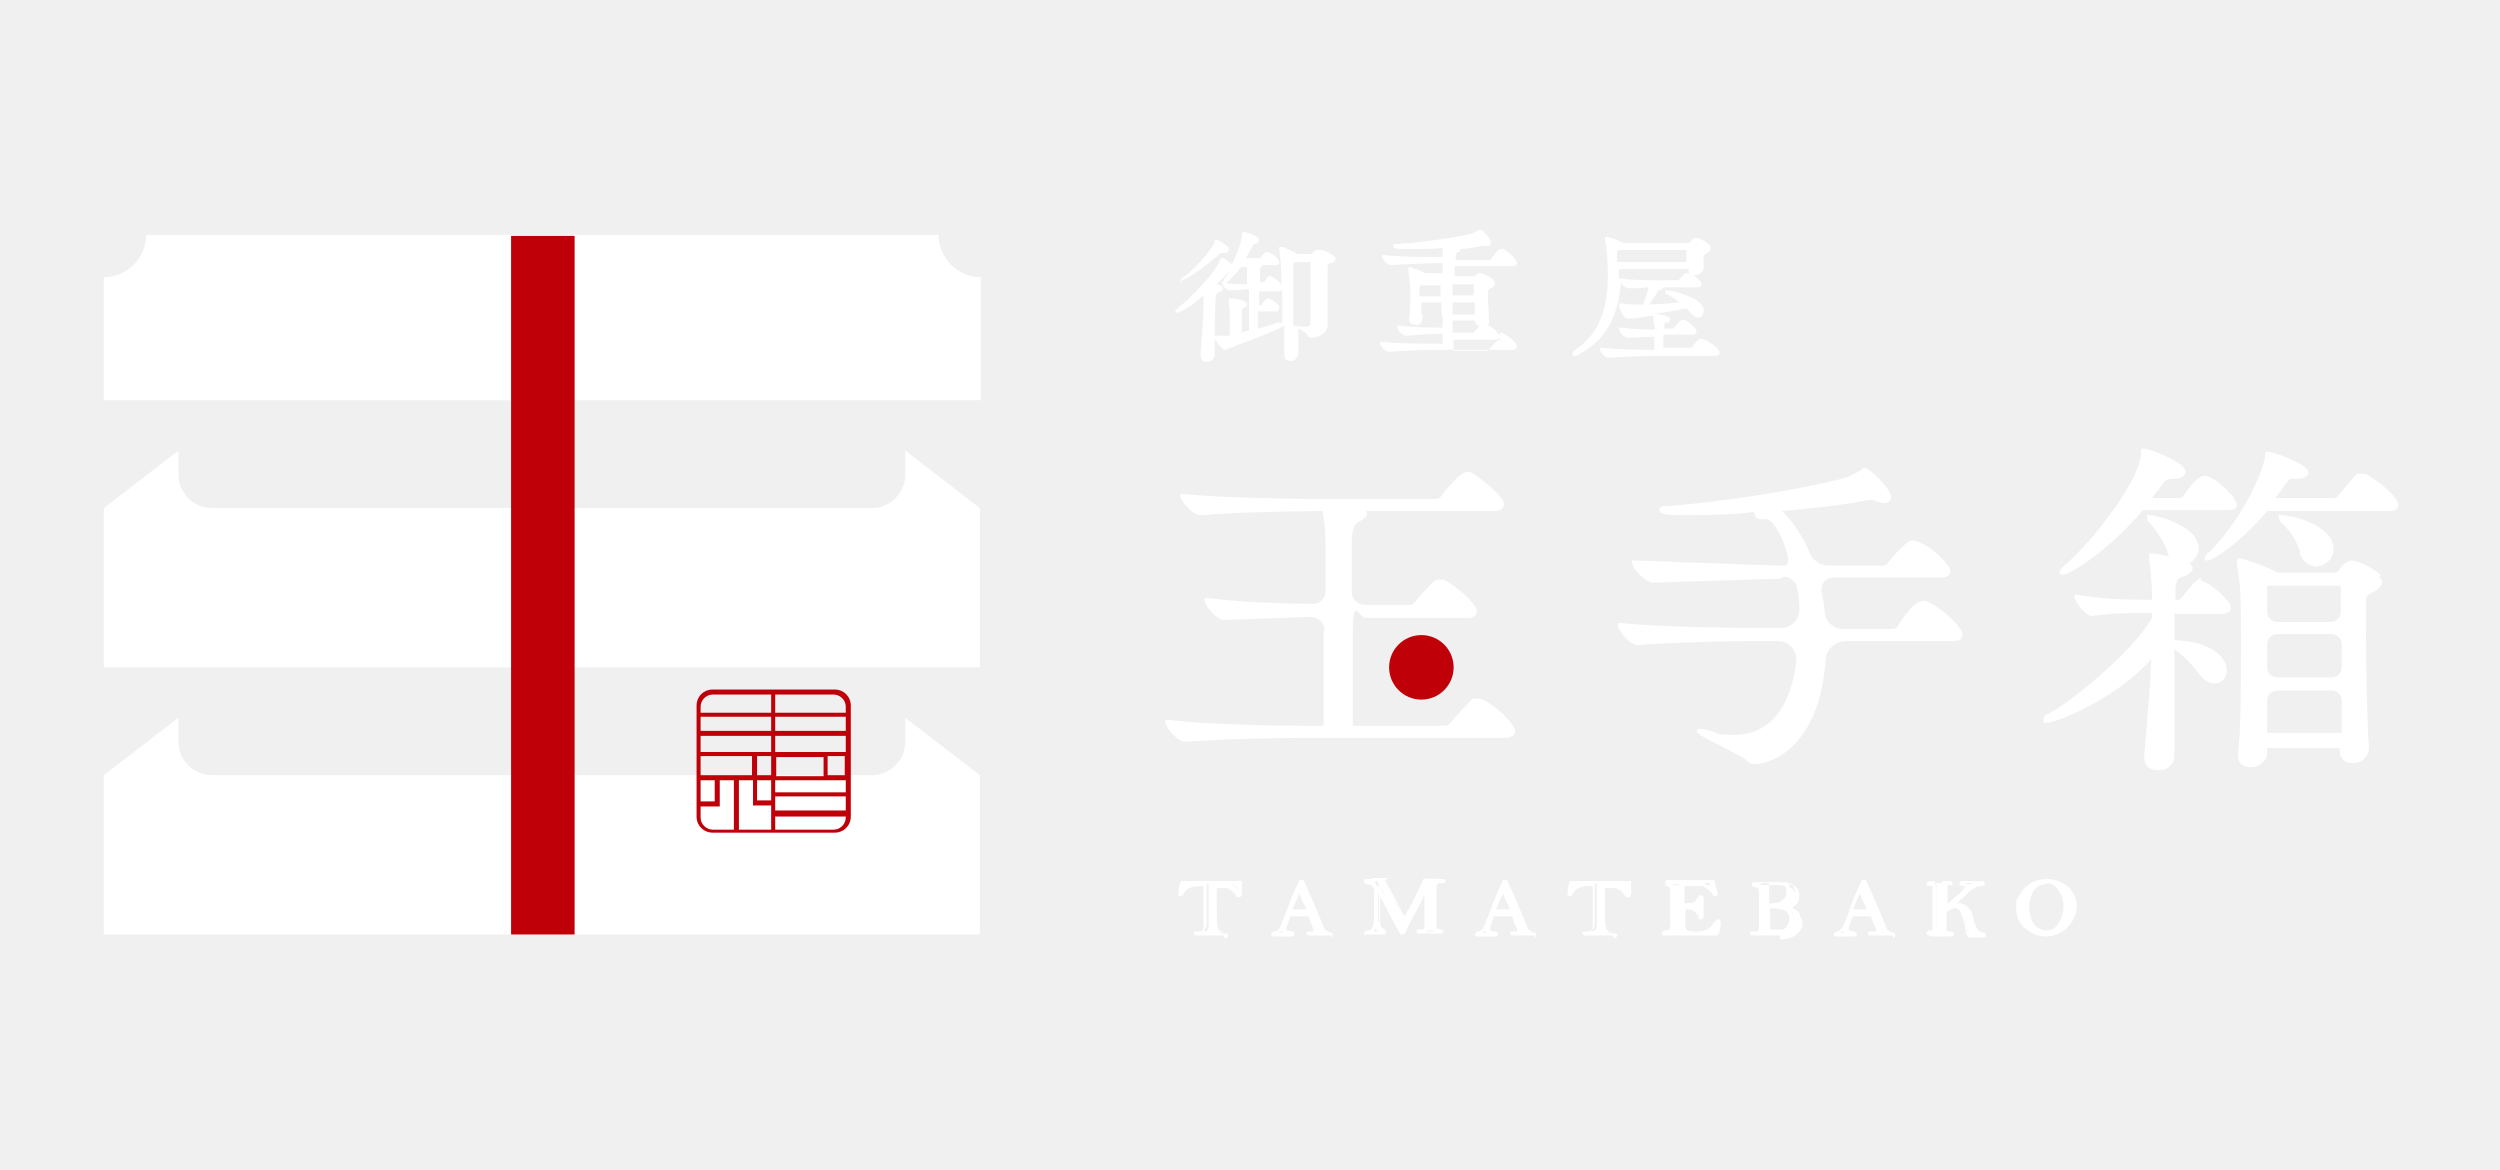
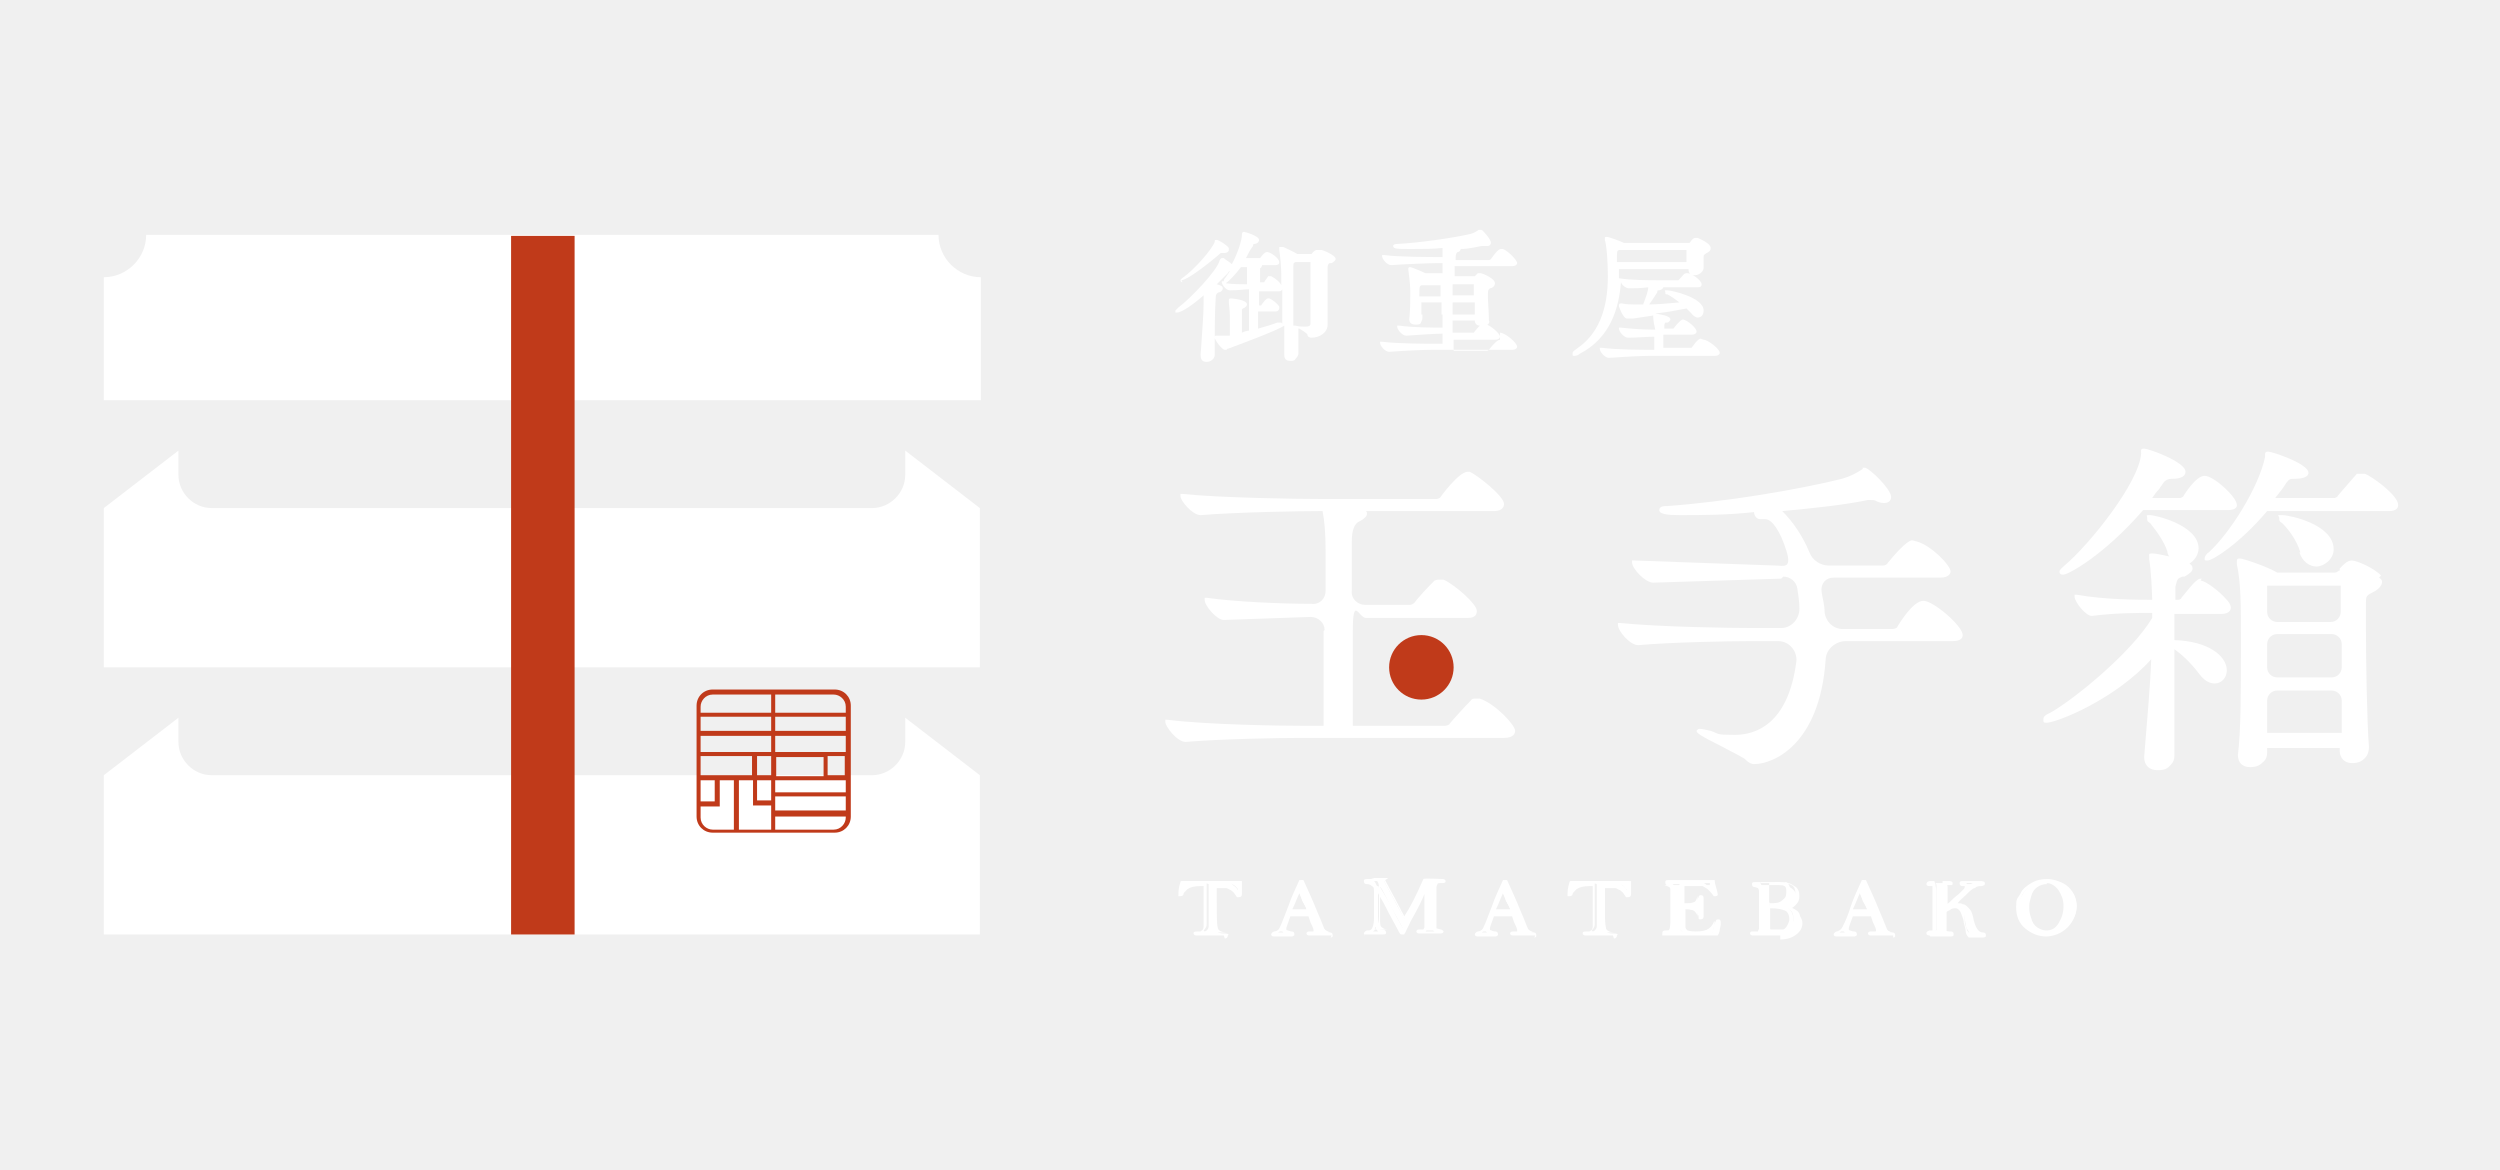
<svg xmlns="http://www.w3.org/2000/svg" version="1.1" viewBox="0 0 248 116">
  <defs>
    <style>
      .cls-1 {
-         fill: #bf0008;
+         fill: #C03A1A;
      }

      .cls-2 {
        fill: #fff;
      }
    </style>
  </defs>
  <g>
    <g id="_レイヤー_1" data-name="レイヤー_1">
      <g>
        <g>
          <path class="cls-2" d="M119.6,87.6c-.2,0-.4,0-.5,0-.6,0-1.1.1-1.4.4-.3.2-.4.5-.5.6,0,0,0,.1-.1.1s0,0,0,0c0-.3,0-.7.2-1.3.1,0,.2,0,.3,0,.2,0,.5,0,.9,0,.4,0,1,0,1.9,0s1.4,0,1.7,0c.2,0,.6,0,1,0,0,.2,0,.4,0,.6,0,.2,0,.4,0,.5,0,0,0,0,0,0,0,0,0,0,0,0s0,0,0,0,0,0-.2-.2c-.2-.2-.3-.4-.5-.5s-.3-.2-.5-.2c-.2,0-.6,0-1.2,0,0,.4,0,.9,0,1.4,0,1.7,0,2.7.1,3,0,.3.4.5.9.5s.2,0,.2,0,0,0-.2,0h-2.7c0,0-.1,0-.1,0s0,0,.2,0c.2,0,.4,0,.6-.2s.2-.3.2-.5c0-.2,0-.8,0-1.7s0-1.6,0-2.4Z" />
          <path class="cls-2" d="M121.4,92.8h-2.7c-.2,0-.3-.1-.3-.2s0-.2.4-.2.3,0,.4-.1c.1,0,.2-.2.2-.4,0-.2,0-.8,0-1.7s0-1.5,0-2.3c-.1,0-.3,0-.3,0-.6,0-1,.1-1.3.3-.3.3-.4.4-.4.5,0,.1-.1.2-.3.2s-.1,0-.2,0h0c0,0,0-.1,0-.1,0-.3,0-.7.2-1.3h0c0-.1.1-.1.1-.1.1,0,.2,0,.3,0,.2,0,.5,0,.9,0,.4,0,1.1,0,1.9,0s1.4,0,1.7,0c.2,0,.6,0,1,0h.2c0,.3,0,.5,0,.8,0,.2,0,.4,0,.5,0,0,0,0,0,0,0,.2-.1.3-.3.3s-.2,0-.2,0c0,0,0,0-.2-.3-.1-.2-.3-.3-.4-.4-.1,0-.3-.2-.5-.2-.2,0-.5,0-1,0,0,.4,0,.7,0,1.2,0,1.7,0,2.7.1,3,0,0,0,.3.7.3s.4.2.4.2,0,.3-.3.3ZM121.5,92.6h0ZM119.5,92.4h1.2c-.2-.1-.2-.3-.3-.4,0-.3-.1-1.3-.1-3.1s0-1,0-1.4c-.2,0-.4,0-.6,0,0,.8,0,1.6,0,2.4s0,1.6,0,1.8c0,.2-.1.4-.3.6s0,0,0,0ZM122,87.6c.1,0,.2,0,.3.2.2.1.4.3.5.5,0,0,0,0,0,0,0,0,0-.2,0-.3,0-.2,0-.3,0-.4-.3,0-.6,0-.8,0ZM117.4,87.6c0,.2,0,.5-.1.6,0-.1.2-.2.4-.4.1-.1.3-.2.5-.3-.2,0-.5,0-.6,0s0,0-.1,0Z" />
        </g>
        <g>
          <path class="cls-2" d="M129,87.3h.2c.3.6.8,1.6,1.3,3.1.4.9.6,1.5.8,1.7s.4.3.7.4c0,0,.1,0,.1,0s0,0,0,0h0c-.3,0-.6,0-1,0-.6,0-1,0-1.2,0,0,0-.1,0-.1,0s0,0,.1,0c.2,0,.4,0,.5-.1,0,0,.1-.1.1-.3s0-.4-.3-.9l-.3-.7c-.2,0-.8,0-2,0-.3.7-.5,1.2-.5,1.4s0,.3.2.4c.1,0,.3.1.4.1.1,0,.2,0,.2,0s0,0,0,0c-.5,0-.7,0-.8,0-.5,0-.8,0-1,0,0,0-.1,0-.1,0s0,0,.1,0c.3,0,.6-.2.8-.6.2-.4.5-1,.8-2,.3-.9.7-1.7,1.1-2.5ZM128.9,88.2c-.3.5-.6,1.2-1,2.2.3,0,.5,0,.6,0h1.2c-.1-.3-.3-.6-.5-1.1-.2-.5-.4-.9-.5-1.1Z" />
          <path class="cls-2" d="M132.1,92.8h0c-.3,0-.6,0-1,0-.6,0-1,0-1.2,0h0c-.3,0-.3-.2-.3-.2s0-.2.3-.2c.3,0,.4,0,.4,0,0,0,0,0,0-.1s0-.2-.3-.8l-.2-.6c-.3,0-.9,0-1.8,0-.3.9-.4,1.1-.4,1.2s0,.2.1.2c.1,0,.3.1.4.1.3,0,.3.2.3.3s0,.1-.2.2h0s0,0,0,0c-.5,0-.7,0-.8,0-.5,0-.8,0-1,0h0c-.3,0-.3-.2-.3-.2s0-.2.3-.3c.3,0,.5-.2.6-.5.2-.4.4-1,.8-2,.3-.9.7-1.7,1.1-2.6h0c0,0,.4,0,.4,0h0c.3.7.8,1.7,1.4,3.2.4.9.6,1.5.7,1.7.1.2.3.3.5.3.3,0,.3.2.3.3,0,.1,0,.2-.2.2ZM128.1,92.7h0ZM131,92.4c.1,0,.3,0,.4,0,0,0-.1-.1-.2-.2-.1-.2-.4-.8-.8-1.8-.5-1.4-1-2.4-1.3-3,0,.1-.1.3-.2.4v.2c.2.2.3.6.6,1.1.2.5.3.8.5,1.1v.2c0,0,0,0,0,0l.3.7c.2.6.3.8.3.9s0,.2-.1.3c.2,0,.3,0,.5,0ZM127.2,92c0,.2-.2.3-.4.5.1,0,.3,0,.5,0s0,0,0,0c-.1-.1-.2-.3-.2-.4h0ZM128.6,90.2h1c0-.2-.2-.5-.4-.8-.1-.3-.2-.6-.3-.8-.2.4-.4,1-.7,1.6.2,0,.3,0,.4,0Z" />
        </g>
        <g>
          <path class="cls-2" d="M137.3,87.4c.3.6.6,1.1.8,1.5.3.5.5,1,.7,1.3.2.4.4.7.6,1,.6-.9,1.3-2.2,2.1-3.9h1.7c0,0,0,0,0,0s0,0-.1,0c-.3,0-.5,0-.6.2-.1,0-.2.2-.2.4s0,.6,0,1.2c0,.6,0,1,0,1.4,0,.7,0,1.2,0,1.3,0,.1,0,.2.1.3,0,0,.3.1.5.2,0,0,.1,0,.1,0s0,0-.1,0h-1.7s-.4,0-.4,0c0,0-.1,0-.1,0s0,0,.1,0c.2,0,.4,0,.5-.1,0,0,.1-.1.2-.3,0-.1,0-.5,0-1v-1.9c0,0,.1-.9.1-.9,0,0,0-.1,0-.1,0,0,0,0,0,0l-.9,1.6c-.6,1-.9,1.6-1,1.9l-.3.6c0,.2-.1.3-.2.3s0,0,0,0c0,0,0,0,0-.1,0-.2-.3-.7-.8-1.6-.3-.5-.6-1.1-.9-1.7s-.5-1-.6-1,0,0,0,0c0,0,0,0,0,0v2.4s0,.8,0,.8c0,.4,0,.7.2.8.1.1.3.2.5.2s.2,0,.2,0,0,0-.1,0h0s-.3,0-.3,0h-.6c-.3,0-.6,0-1,0,0,0,0,0,0,0,0,0,0,0,.2,0,.3,0,.5,0,.6-.3s.2-.5.2-1.1v-.7s0-1.8,0-1.8c0-.4,0-.7-.2-.9-.1-.2-.3-.2-.6-.3-.1,0-.2,0-.2,0s0,0,.1,0,0,0,.2,0h1.6Z" />
          <path class="cls-2" d="M135.4,92.8h0c-.1,0-.1-.2-.1-.2s0-.2.3-.3c.2,0,.4,0,.5-.2,0,0,.2-.3.2-1v-.7s0-1.8,0-1.8c0-.5,0-.6-.2-.7-.1-.1-.3-.2-.5-.2-.3,0-.3-.2-.3-.3s0-.2.3-.2.1,0,.2,0h1.6s0,.1,0,.1c.3.6.6,1.1.8,1.5.3.5.5,1,.7,1.3.1.3.3.5.4.8.6-.9,1.2-2.1,1.9-3.7h0c0-.1,1.9,0,1.9,0,.2,0,.3.1.3.2s0,.2-.3.2c-.4,0-.5,0-.5.1,0,0-.1.2-.1.3,0,.2,0,.5,0,1.2,0,.6,0,1.1,0,1.4,0,.9,0,1.2,0,1.3,0,0,0,.1,0,.2,0,0,.1,0,.4.1.2,0,.3.2.3.2s0,.2-.3.2h-2.1c-.3,0-.3-.2-.3-.2s0-.2.3-.2c.3,0,.4,0,.4,0,0,0,0,0,.1-.2,0,0,0-.3,0-1v-2.4c.1,0-.5,1.2-.5,1.2-.5,1-.9,1.6-1,1.9l-.3.6c-.1.3-.2.3-.2.4,0,0-.1,0-.2,0s-.2,0-.3-.2c0,0-.2-.4-.8-1.5-.3-.5-.5-1-.9-1.7-.2-.3-.3-.5-.4-.7v2.8c0,.5,0,.6,0,.7,0,0,.2.1.4.1.3,0,.4.2.4.3s0,.2-.3.2h0s-.3,0-.3,0h-.6c-.3,0-.6,0-1,0h0ZM136.4,92c0,.2,0,.3-.2.4,0,0,0,0,0,0,0,0,.2,0,.2,0h.3s0,0,0,0c0,0-.2-.2-.2-.4ZM141.4,92.4h.9c-.1,0-.2-.2-.2-.4,0-.1,0-.6,0-1.3s0-.8,0-1.4c0-.5,0-1,0-1.2,0-.3.1-.4.3-.6,0,0,0,0,0,0h-.9c0,.1-.1.3-.2.4,0,0,.1,0,.2,0s.2,0,.2.3v2.9c-.1.7-.2,1-.2,1.1,0,.1,0,.2-.2.3ZM140.8,92.4h0ZM136.7,88c0,0,.1,0,.2,0,0,0,0,0,.6,1,.4.7.7,1.2.9,1.7.5.9.7,1.3.8,1.4,0,0,0,0,0,0l.3-.6h0c0,0-.1-.2-.1-.2-.2-.3-.4-.7-.6-1.1-.2-.4-.4-.8-.7-1.3-.2-.4-.5-.9-.8-1.5h-1s0,0,.1.1c0,0,.1.2.2.4,0,0,.2,0,.2,0ZM135.6,87.3h0,0Z" />
        </g>
        <g>
          <path class="cls-2" d="M149.2,87.3h.2c.3.6.8,1.6,1.3,3.1.4.9.6,1.5.8,1.7s.4.3.7.4c0,0,.1,0,.1,0s0,0,0,0h0c-.3,0-.6,0-1,0-.6,0-1,0-1.2,0,0,0-.1,0-.1,0s0,0,.1,0c.2,0,.4,0,.5-.1,0,0,.1-.1.1-.3s0-.4-.3-.9l-.3-.7c-.2,0-.8,0-2,0-.3.7-.5,1.2-.5,1.4s0,.3.2.4c.1,0,.3.1.4.1.1,0,.2,0,.2,0s0,0,0,0c-.5,0-.7,0-.8,0-.5,0-.8,0-1,0,0,0-.1,0-.1,0s0,0,.1,0c.3,0,.6-.2.8-.6.2-.4.5-1,.8-2,.3-.9.7-1.7,1.1-2.5ZM149.1,88.2c-.3.5-.6,1.2-1,2.2.3,0,.5,0,.6,0h1.2c-.1-.3-.3-.6-.5-1.1-.2-.5-.4-.9-.5-1.1Z" />
          <path class="cls-2" d="M152.3,92.8h0c-.3,0-.6,0-1,0-.6,0-1,0-1.2,0h0c-.3,0-.3-.2-.3-.2s0-.2.3-.2c.3,0,.4,0,.4,0,0,0,0,0,0-.1s0-.2-.3-.8l-.2-.6c-.3,0-.9,0-1.8,0-.3.8-.4,1.1-.4,1.2s0,.2.1.2c.1,0,.2.1.4.1.3,0,.3.2.3.3s0,.1-.2.2h0s0,0,0,0c-.5,0-.7,0-.8,0-.5,0-.8,0-1,0h0c-.3,0-.3-.2-.3-.2s0-.2.3-.3c.3,0,.5-.2.6-.5.2-.4.4-1,.8-2,.3-.9.7-1.7,1.1-2.6h0c0,0,.4,0,.4,0h0c.3.7.8,1.7,1.4,3.2.4.9.6,1.5.7,1.7.1.2.3.3.5.3.3,0,.3.2.3.3,0,.1,0,.2-.2.2ZM148.3,92.7h0ZM151.2,92.4c.1,0,.3,0,.4,0,0,0-.1-.1-.2-.2-.1-.2-.4-.8-.8-1.8-.5-1.4-1-2.4-1.3-3,0,.1-.1.3-.2.4v.2c.2.2.3.6.6,1.1.2.5.3.8.5,1.1v.2c0,0,0,0,0,0l.3.7c.2.6.3.8.3.9s0,.2-.1.3c.2,0,.3,0,.5,0ZM147.4,92c0,.2-.2.3-.4.5.1,0,.3,0,.5,0s0,0,0,0c-.1-.1-.2-.3-.2-.4h0ZM148.8,90.2h1c0-.2-.2-.5-.4-.8-.1-.3-.2-.6-.3-.8-.2.4-.4,1-.7,1.6.2,0,.3,0,.4,0Z" />
        </g>
        <g>
          <path class="cls-2" d="M158.1,87.6c-.2,0-.4,0-.5,0-.6,0-1.1.1-1.4.4-.3.2-.4.5-.5.6,0,0,0,.1-.1.1s0,0,0,0c0-.3,0-.7.2-1.3.1,0,.2,0,.3,0,.2,0,.5,0,.9,0,.4,0,1,0,1.9,0s1.4,0,1.7,0c.2,0,.6,0,1,0,0,.2,0,.4,0,.6,0,.2,0,.4,0,.5,0,0,0,0,0,0,0,0,0,0,0,0s0,0,0,0,0,0-.2-.2c-.2-.2-.3-.4-.5-.5s-.3-.2-.5-.2c-.2,0-.6,0-1.2,0,0,.4,0,.9,0,1.4,0,1.7,0,2.7.1,3,0,.3.4.5.9.5s.2,0,.2,0,0,0-.2,0h-2.7c0,0-.1,0-.1,0s0,0,.2,0c.2,0,.4,0,.6-.2s.2-.3.2-.5c0-.2,0-.8,0-1.7s0-1.6,0-2.4Z" />
          <path class="cls-2" d="M160,92.8h-2.7c-.2,0-.3-.1-.3-.2s0-.2.4-.2.3,0,.4-.1c.1,0,.2-.2.2-.4,0-.2,0-.8,0-1.7s0-1.5,0-2.3c-.1,0-.3,0-.3,0-.6,0-1,.1-1.3.3-.3.3-.4.4-.4.5,0,.1-.1.2-.3.2s-.1,0-.2,0h0c0,0,0-.1,0-.1,0-.3,0-.7.2-1.3h0c0-.1.1-.1.1-.1.1,0,.2,0,.3,0,.2,0,.5,0,.9,0,.4,0,1.1,0,1.9,0s1.4,0,1.7,0c.2,0,.6,0,1,0h.2c0,.3,0,.5,0,.8,0,.2,0,.4,0,.5,0,0,0,0,0,0,0,.2-.1.3-.3.3s-.2,0-.2,0c0,0,0,0-.2-.3-.1-.2-.3-.3-.4-.4-.1,0-.3-.2-.5-.2-.2,0-.5,0-1,0,0,.4,0,.7,0,1.2,0,1.7,0,2.7.1,3,0,0,0,.3.7.3s.4.2.4.2,0,.3-.3.3ZM160,92.6h0ZM158,92.4h1.2c-.2-.1-.2-.3-.3-.4,0-.3-.1-1.3-.1-3.1s0-1,0-1.4c-.2,0-.4,0-.6,0,0,.8,0,1.6,0,2.4s0,1.6,0,1.8c0,.2-.1.4-.3.6s0,0,0,0ZM160.6,87.6c.1,0,.2,0,.3.2.2.1.4.3.5.5,0,0,0,0,0,0,0,0,0-.2,0-.3,0-.2,0-.3,0-.4-.3,0-.6,0-.8,0ZM155.9,87.6c0,.2,0,.5-.1.6,0-.1.2-.2.4-.4.1-.1.3-.2.5-.3-.2,0-.5,0-.6,0s0,0-.1,0Z" />
        </g>
        <g>
          <path class="cls-2" d="M169.7,87.4c0,.3.2.7.2,1.2,0,0,0,0,0,0s0,0,0,0c-.2-.3-.4-.5-.6-.7-.2-.2-.4-.3-.6-.3-.2,0-.5,0-1,0s-.8,0-1,0c0,0,0,0,0,.1s0,0,0,0c0,.2,0,.8,0,1.7s0,0,0,.2c.2,0,.4,0,.5,0,.4,0,.6,0,.8-.1.2,0,.3-.3.4-.6,0,0,0,0,0,0,0,0,0,0,0,.1v.2c0,.2,0,.4,0,.7,0,.4,0,.7,0,1,0,0,0,.1,0,.1s0,0,0,0c0-.3-.2-.5-.4-.7-.2-.1-.6-.2-1.3-.2,0,.2,0,.5,0,.9s0,.9,0,1.1c0,.2.1.3.3.4.2,0,.4.1.8.1,1.1,0,1.9-.4,2.2-1.1,0,0,0-.1.1-.1s0,0,0,0,0,0,0,.1c0,0,0,.2-.1.6,0,0,0,.3-.2.6h-1.8c-.3,0-.6,0-1.2,0-.5,0-1,0-1.4,0-.4,0-.6,0-.6,0s0,0,0,0c0,0,0,0,.1,0,.3,0,.5,0,.6-.2.1-.2.2-.5.2-1.1v-.8s0-.8,0-.8c0-.2,0-.4,0-.9,0-.4,0-.7,0-.7,0,0,0-.1-.1-.2,0,0-.2-.1-.5-.2,0,0-.1,0-.1,0s0,0,.2,0h.9c.3,0,1.1,0,2.3,0s1.2,0,1.2,0Z" />
          <path class="cls-2" d="M170.1,92.8h-2c-.3,0-.7,0-1.2,0-.5,0-1,0-1.3,0-.6,0-.7,0-.7,0,0,0,0-.1,0-.2s0-.3.3-.3.4,0,.5-.2c0,0,.1-.3.1-1v-.8s0-.8,0-.8c0-.1,0-.4,0-.9,0-.6,0-.7,0-.7,0,0,0,0,0,0,0,0-.1,0-.4-.1-.2,0-.2-.2-.2-.3s0-.2.3-.2h.9c.3,0,1.1,0,2.3,0s1.2,0,1.3,0h.1s0,.1,0,.1c0,.3.2.7.3,1.3h0c0,0,0,.1,0,.1,0,0-.1.1-.2.1s-.1,0-.2,0c-.2-.3-.4-.5-.6-.7-.2-.1-.3-.2-.5-.3-.1,0-.4,0-.9,0s-.6,0-.9,0c0,0,0,0,0,.1,0,.2,0,.8,0,1.7.1,0,.2,0,.3,0,.4,0,.6,0,.7-.1,0,0,.2-.2.4-.6,0-.2.2-.2.2-.2.1,0,.3,0,.3.3v.2c0,.2,0,.4,0,.6,0,.4,0,.7,0,1,0,.2-.1.3-.3.3s-.2,0-.2-.2c0-.3-.2-.5-.3-.6,0,0-.3-.2-1-.2,0,.2,0,.4,0,.8,0,.7,0,.9,0,1,0,.1.1.2.2.3,0,0,.3.1.8.1,1.1,0,1.7-.3,2-1,0-.2.2-.2.3-.2s.2.1.2.3,0,.1,0,.2c0,0,0,.1-.1.5,0,0,0,.3-.2.6h0ZM169.1,92.5h.8c0-.3.1-.4.1-.5,0,0,0,0,0-.1-.2.3-.5.5-.9.6ZM165.8,92.4c.3,0,.7,0,1.1,0-.2-.1-.3-.2-.3-.4,0-.1,0-.3,0-1.1s0-.8,0-.9h0c0-.1,0-.2,0-.2,0,0,0-.1,0-.2,0-1,0-1.5,0-1.7,0,0,0,0,0,0,0,0,0-.2,0-.2-.2,0-.3,0-.4,0h-.3s0,0,0,0c.1,0,.2.2.2.3,0,0,0,.1,0,.8,0,.4,0,.7,0,.9v.8s0,.8,0,.8c0,.9-.1,1.1-.2,1.2,0,0,0,0,0,.1ZM167.7,89.9c.1,0,.2,0,.3.1,0,0,.2.2.3.3,0-.1,0-.3,0-.5s0-.2,0-.3c0,.1-.2.2-.3.3,0,0-.2,0-.3.1ZM169,87.6c.1,0,.3.2.4.3.1,0,.2.2.3.3,0-.2,0-.4-.1-.6-.1,0-.4,0-.6,0Z" />
        </g>
        <g>
          <path class="cls-2" d="M177,89.8c.5.1.9.3,1.2.5.3.2.4.5.4.9s-.2.7-.5,1c-.3.3-.8.5-1.5.5s-.3,0-.6,0c-.2,0-.3,0-.3,0-.9,0-1.5,0-1.8,0-.1,0-.2,0-.2,0s0,0,0,0c0,0,.1,0,.3,0,.1,0,.2,0,.3-.1,0,0,.1-.2.2-.4,0-.2,0-.5,0-1s0-.8,0-1c0-.3,0-.5,0-.6,0-.4,0-.8,0-1.1,0-.3,0-.4-.2-.5,0,0-.2-.1-.4-.2,0,0-.1,0-.1,0s0,0,.1,0h.8c.3,0,.5,0,.7,0,.5,0,.8,0,1,0,.5,0,1,.1,1.3.3.3.2.5.5.5.9s-.1.5-.3.8-.6.4-1,.5ZM175.5,90c0,0,0,.2,0,.3v1.2c0,.4,0,.7,0,.7,0,0,.1,0,.3.1s.4,0,.7,0,.5,0,.7-.1c.2,0,.3-.2.5-.4s.2-.5.2-.7c0-.4-.1-.7-.4-.9-.3-.2-.7-.3-1.2-.3s-.4,0-.6,0ZM175.5,87.6c0,.6,0,1.1,0,1.4v.6c0,0,0,.1,0,.2s0,0,.2,0c.6,0,1,0,1.3-.3.3-.2.5-.5.5-.9s-.1-.6-.4-.8c-.2-.2-.6-.3-.9-.3s-.5,0-.7.1Z" />
          <path class="cls-2" d="M176.6,92.8c-.1,0-.3,0-.6,0-.2,0-.3,0-.3,0-.9,0-1.5,0-1.8,0h0c-.3,0-.3-.2-.3-.2,0,0,0-.2.2-.2,0,0,0,0,.4,0,0,0,.1,0,.2,0,0,0,0,0,.1-.3,0-.2,0-.5,0-1s0-.8,0-1c0-.3,0-.5,0-.6,0-.4,0-.8,0-1,0-.3-.1-.4-.1-.4,0,0,0,0-.3-.1-.3,0-.3-.2-.3-.3s0-.2.3-.2h.8c.3,0,.5,0,.7,0,.5,0,.8,0,1,0,.6,0,1,.1,1.4.4.4.2.5.6.5,1s-.1.6-.4.9c-.1.1-.3.3-.6.4.3.1.6.3.8.4.3.3.5.6.5,1s-.2.8-.6,1.1c-.4.3-.9.5-1.6.5ZM173.9,92.5h0ZM174.6,87.5h0c0,.1.2.3.2.6,0,.3,0,.6,0,1.1s0,.3,0,.6c0,.3,0,.6,0,1s0,.8,0,1c0,.3-.1.4-.2.5,0,0,0,0,0,0,.2,0,.5,0,.8,0,0,0,0,0,0,0,0,0,0-.2,0-.8v-1.2c0-.2,0-.3.1-.4h0c0,0,0-.2,0-.3v-.6c0-.4,0-.9,0-1.4h0c-.1,0-.3,0-.5,0h-.3ZM177.4,90.1s0,0,0,0c.3.2.5.6.5,1.1s0,.6-.2.8c0,.1-.2.3-.3.3.3,0,.5-.2.6-.3.3-.3.4-.6.4-.9s-.1-.5-.3-.7c-.2-.1-.4-.3-.7-.4ZM175.6,92.2s0,0,.1,0c.1,0,.3,0,.6,0s.5,0,.6,0c.1,0,.3-.2.4-.4.1-.2.2-.4.2-.6,0-.4-.1-.6-.3-.8-.3-.2-.9-.3-1.6-.3,0,0,0,0,0,.2v1.2c0,.5,0,.6,0,.6,0,0,0,0,0,0ZM175.6,89.6s0,0,0,0c.5,0,.9,0,1.2-.3.3-.2.4-.4.4-.8s0-.5-.3-.7c-.3-.2-.8-.3-1.4-.2,0,.5,0,.9,0,1.3v.6s0,0,0,0ZM177.1,87.5s0,0,.1,0c.3.2.4.5.4,1s-.1.7-.3.9c.2,0,.4-.2.5-.3.2-.2.3-.4.3-.6s-.1-.6-.4-.7c-.2-.1-.4-.2-.6-.2Z" />
        </g>
        <g>
          <path class="cls-2" d="M184.7,87.3h.2c.3.6.8,1.6,1.3,3.1.4.9.6,1.5.8,1.7s.4.3.7.4c0,0,.1,0,.1,0s0,0,0,0h0c-.3,0-.6,0-1,0-.6,0-1,0-1.2,0,0,0-.1,0-.1,0s0,0,.1,0c.2,0,.4,0,.5-.1,0,0,.1-.1.1-.3s0-.4-.3-.9l-.3-.7c-.2,0-.8,0-2,0-.3.7-.5,1.2-.5,1.4s0,.3.2.4c.1,0,.3.1.4.1.1,0,.2,0,.2,0s0,0,0,0c-.5,0-.7,0-.8,0-.5,0-.8,0-1,0,0,0-.1,0-.1,0s0,0,.1,0c.3,0,.6-.2.8-.6.2-.4.5-1,.8-2,.3-.9.7-1.7,1.1-2.5ZM184.5,88.2c-.3.5-.6,1.2-1,2.2.3,0,.5,0,.6,0h1.2c-.1-.3-.3-.6-.5-1.1-.2-.5-.4-.9-.5-1.1Z" />
          <path class="cls-2" d="M187.8,92.8h0c-.3,0-.6,0-1,0-.6,0-1,0-1.2,0h0c-.3,0-.3-.2-.3-.2s0-.2.3-.2c.3,0,.4,0,.5,0,0,0,0,0,0-.1s0-.2-.3-.8l-.2-.6c-.3,0-.9,0-1.8,0-.3.8-.4,1.1-.4,1.2s0,.2.1.2c.1,0,.2.1.4.1.3,0,.3.2.3.3s0,.1-.2.2h0s0,0,0,0c-.5,0-.7,0-.8,0-.5,0-.8,0-1,0h0c-.3,0-.3-.2-.3-.2s0-.2.3-.3c.3,0,.5-.2.6-.5.2-.4.5-1,.8-2,.3-.9.7-1.7,1.1-2.6h0c0,0,.4,0,.4,0h0c.3.7.8,1.7,1.4,3.2.4.9.6,1.5.7,1.7.1.2.3.3.5.3.3,0,.3.2.3.3,0,.1,0,.2-.2.2ZM183.8,92.7h0ZM186.7,92.4c.1,0,.3,0,.4,0,0,0-.1-.1-.2-.2-.1-.2-.4-.8-.8-1.8-.5-1.4-1-2.4-1.3-3,0,.1-.1.3-.2.4v.2c.2.2.3.6.6,1.1.2.5.3.8.5,1.1v.2c0,0,0,0,0,0l.3.7c.2.6.3.8.3.9s0,.2-.1.3c.2,0,.3,0,.5,0ZM182.9,92c0,.2-.2.3-.4.5.1,0,.3,0,.5,0s0,0,0,0c-.1-.1-.2-.3-.2-.4h0ZM184.2,90.2h1c0-.2-.2-.5-.4-.8-.1-.3-.2-.6-.3-.8-.2.4-.4,1-.7,1.6.2,0,.3,0,.4,0Z" />
        </g>
        <g>
          <path class="cls-2" d="M192.8,90c.3-.2.5-.3.7-.5.2-.2.4-.4.8-.7.3-.3.6-.6.6-.7s.1-.2.1-.2,0-.1-.1-.2c0,0-.2,0-.3,0-.1,0-.2,0-.2,0s0,0,.1,0,0,0,0,0c.1,0,.4,0,1,0s.6,0,.8,0c.1,0,.2,0,.2,0s0,0-.1,0c-.3,0-.5.1-.7.2s-.5.3-.9.7c-.4.4-.8.7-1.1,1.1.3,0,.6,0,.9.1s.4.2.6.4c.2.2.3.6.4,1.1.2.8.5,1.3,1,1.3.1,0,.2,0,.2,0s0,0,0,0h-.4c-.6,0-.9,0-1,0-.1-.2-.2-.3-.3-.5s-.1-.5-.2-.9c0-.4-.2-.7-.3-1-.1-.3-.4-.5-.7-.5s-.4,0-.6.2c-.2.1-.3.2-.4.3,0,0,0,.4,0,1.1s0,.7,0,.8c0,.1,0,.2.2.3.1,0,.2,0,.4.1.1,0,.2,0,.2,0s0,0-.1,0h0c0,0-.4,0-.9,0s-1,0-1,0c0,0,0,0,0,0,0,0-.1,0-.1,0s0,0,.1,0c.2,0,.3,0,.3-.1,0,0,.1-.1.1-.2,0,0,0-.3,0-.8,0-.4,0-.8,0-1.1s0-.7,0-1c0-.3,0-.6,0-.9,0-.3,0-.5,0-.6,0,0,0-.1-.1-.2s-.2,0-.4,0c0,0-.1,0-.1,0,0,0,0,0,.2,0h.4s1.6,0,1.6,0c0,0,.1,0,.1,0s0,0,0,0c0,0-.1,0-.2,0-.1,0-.2,0-.3,0,0,0,0,0-.1.1s0,.1,0,.3c0,.3,0,1,0,2Z" />
          <path class="cls-2" d="M191.4,92.8c-.2,0-.3-.1-.3-.2s0-.2.3-.3c.2,0,.2,0,.3,0,0,0,0,0,0-.1,0,0,0-.2,0-.8,0-.4,0-.8,0-1.1s0-.7,0-1c0-.3,0-.6,0-.9,0-.4,0-.5,0-.5,0,0,0,0,0,0,0,0,0,0-.3,0-.3,0-.3-.2-.3-.2,0,0,0-.3.4-.3h1.9c.2,0,.3.1.3.2s0,.2-.1.2c0,0,0,0-.3,0-.2,0-.2,0-.2,0,0,0,0,0,0,0,0,0,0,0,0,.2,0,.3,0,.8,0,1.7.2-.1.3-.2.4-.3.2-.2.4-.4.8-.7.4-.4.6-.6.6-.6,0,0,0-.1,0-.2,0,0,0,0,0,0,0,0-.1,0-.2,0-.3,0-.3-.2-.3-.3s0-.2.3-.2,0,0,0,0c.1,0,.4,0,1,0s.6,0,.8,0c0,0,.4,0,.4.2s0,.2-.3.3c-.3,0-.5,0-.7.2-.2,0-.5.3-.9.7-.3.3-.6.5-.8.8.2,0,.4,0,.5.1.3,0,.5.3.7.5.2.2.3.6.4,1.1.2.8.5,1.2.9,1.2.3,0,.3.2.3.3s0,.2-.3.2h-.4c-.7,0-.9,0-1,0h0s0,0,0,0c-.2-.2-.3-.4-.3-.6,0-.2-.1-.5-.2-.9,0-.3-.2-.7-.3-1-.1-.2-.3-.4-.5-.4s-.4,0-.6.2c-.3.1-.3.2-.3.2,0,0,0,.2,0,1s0,.7,0,.8c0,0,0,.1.1.1,0,0,.2,0,.3,0,.3,0,.3.2.3.3,0,.1,0,.2-.3.2h0c0,0-.4,0-.9,0-.8,0-1,0-1,0,0,0,0,0-.1,0ZM196.7,92.6h0ZM194.3,89.7c.1,0,.3.2.3.4.2.3.3.7.3,1.1,0,.5.1.7.2.9,0,.1,0,.2.2.4.1,0,.3,0,.7,0-.3-.2-.5-.6-.6-1.2-.1-.5-.2-.8-.4-1-.1-.2-.3-.3-.5-.4,0,0-.1,0-.2,0ZM191.9,87.5s0,0,.1.2c0,0,0,.2.1.6,0,.3,0,.6,0,.9,0,.3,0,.6,0,1s0,.7,0,1.1c0,.7,0,.8,0,.8,0,0,0,.2-.1.2.1,0,.3,0,.6,0s.2,0,.3,0c0,0-.2-.2-.2-.3,0,0,0-.3,0-.9s0-1,0-1.1v-.2c0-1.1,0-1.7,0-2s0-.3,0-.4c0,0,0,0,0,0h-.8ZM195,87.5c.1,0,.1.2.1.3s0,.1,0,.2c.3-.2.5-.4.6-.4s0,0,0,0h-.2c-.2,0-.4,0-.6,0ZM194.5,87.3h0Z" />
        </g>
        <g>
          <path class="cls-2" d="M200.2,90c0-.4.1-.8.4-1.2.2-.4.6-.8,1-1.1s1-.4,1.6-.4,1.5.3,2,.8.8,1.1.8,1.8-.3,1.4-.9,1.9c-.6.6-1.3.9-2.1.9s-1.4-.2-2-.7c-.5-.5-.8-1.2-.8-2ZM201.2,89.8c0,.4,0,.9.2,1.3s.4.8.7,1c.3.2.6.3,1,.3.6,0,1-.3,1.4-.8.3-.5.5-1.1.5-1.8s-.2-1.2-.5-1.7c-.4-.5-.8-.7-1.4-.7s-.8.1-1.1.4c-.3.3-.5.6-.6.9-.1.4-.2.7-.2,1Z" />
          <path class="cls-2" d="M203,92.9c-.8,0-1.5-.3-2.1-.8-.6-.5-.9-1.2-.9-2.1s.1-.8.4-1.3c.2-.5.6-.8,1.1-1.1.5-.3,1-.4,1.6-.4s1.6.3,2.1.8c.6.6.8,1.2.8,1.9s-.3,1.5-.9,2.1c-.6.6-1.4.9-2.2.9ZM201.8,87.8c0,0-.1,0-.2,0-.4.3-.8.6-1,1-.2.4-.3.8-.3,1.1,0,.8.2,1.4.7,1.8.3.3.6.5,1,.6,0,0,0,0-.1,0-.3-.2-.6-.6-.8-1.1-.2-.5-.2-.9-.2-1.4s0-.7.2-1.1c.1-.4.4-.7.6-1ZM203.1,87.7c-.4,0-.7.1-1,.3-.3.2-.5.5-.6.9-.1.3-.2.7-.2.9,0,.4,0,.8.2,1.3.1.4.3.7.6.9.3.2.6.3.9.3.5,0,.9-.2,1.2-.7.3-.5.5-1,.5-1.7s-.2-1.1-.5-1.6c-.3-.4-.7-.7-1.2-.7ZM204.1,87.6c.2.1.4.3.5.5.4.5.6,1.1.6,1.8s-.2,1.3-.5,1.9c-.1.2-.2.3-.3.4.3-.1.5-.3.7-.5.5-.5.8-1.1.8-1.8s-.2-1.2-.7-1.7c-.3-.3-.6-.5-1-.6Z" />
        </g>
      </g>
      <g>
        <path class="cls-2" d="M117.2,27.8c.5,0,2.4-1.4,3.9-2.7,0,0,0,0,.1,0h.2c.4,0,.5-.2.5-.3s0-.1,0-.2c-.2-.3-1-.8-1.2-.8s-.2,0-.2.2c-.3.8-2.1,2.8-3.1,3.5-.3.2-.3.3-.3.3s0,.2.2.2Z" />
        <path class="cls-2" d="M130.6,24.8c0,0-.2,0-.5.4,0,0,0,0,0,0h-1.4c-.3-.2-1.2-.6-1.4-.7h0c0,0-.1,0-.2,0h-.2v.2s0,0,0,.1c.1.5.2,1.9.2,2.3v1c0,0,0,.2,0,.2-.1-.3-.6-.7-1-.9h0c0,0-.2,0-.3,0h0c-.1.2-.3.4-.4.6,0,0,0,0,0,0h-.4c0-.8,0-1.3,0-1.4,0,0,0,0,0,0,.1,0,.2-.2.2-.3s0,0,0,0h1.3c.4,0,.4-.2.4-.3,0-.4-.9-1-1.2-1s-.6.5-.7.6c0,0,0,0,0,0h-1.4c.2-.4.4-.8.7-1.2h0q0-.2.1-.2c.3,0,.5-.2.5-.4,0-.4-1.4-.8-1.5-.8-.2,0-.2.2-.2.3,0,.5-.4,1.8-1,2.9-.2-.2-.6-.4-.8-.6,0,0-.1,0-.1,0,0,0-.1,0-.1,0,0,0-.1,0-.2.2h0c-.2,1-3,3.9-4.1,4.7-.2.2-.3.3-.3.3v.2h.2c.2,0,1-.3,2.6-1.7,0,.3,0,.7,0,.8,0,1.1-.2,3.6-.3,5.1h0c0,.5.2.7.6.7s.8-.3.8-.7v-.6c0-1.5,0-3.7.1-5.1q0-.4.3-.5c.2,0,.4-.2.4-.4,0-.2-.2-.3-.6-.4.4-.4.8-.8,1.1-1.1h0q.1-.2.2-.2s0,0,0,0c-.1.2-.3.4-.4.6-.2.2-.2.3-.2.4s0,0,0,0c0,0,0,0,0,0h-.2s0,.1,0,.1c0,.2.4.8.8.8h0c1,0,1.4-.1,1.9-.1v4.1c-.2,0-.5.1-.7.2h0s0-.6,0-.6c0-.7,0-1.3,0-1.7,0,0,0,0,.1-.1.3-.1.4-.3.4-.4,0-.5-1.6-.6-1.6-.6-.2,0-.2.1-.2.2s0,0,0,.1c0,.3.1.9.1,1.4,0,.5,0,.8,0,1,0,.3,0,.6,0,1,0,0,0,0,0,0,0,0,0,0-.1,0-.2,0-.5,0-.8,0-.1,0-.3,0-.4,0-.2,0-.2,0-.2.2,0,.2.7,1.2,1,1.2s.2,0,.2-.1c0,0,0,0,.1,0,.8-.3,4.9-1.8,5.6-2.3,0,1.1,0,2.1,0,2.9h0c0,.5.3.6.6.6s.4,0,.6-.3c.1-.1.2-.3.2-.4,0-.8,0-1.7,0-2.5,0,0,0,0,.1,0,.3.2.7.4.8.6,0,.2.2.3.4.3h0c.8,0,1.6-.5,1.6-1.3v-1.4c0-.7,0-2.2,0-3.2s0-.9,0-1.1q0-.3.2-.4s0,0,.2,0c.2-.1.4-.3.4-.4,0-.4-1.3-.9-1.4-.9ZM128.3,26.8v-.2c0-.5,0-.5.2-.6h1.5s0,0,0,0c0,0,0,0,0,0,0,.5,0,2.4,0,3.9s0,1.8,0,2.2c0,.1,0,.3-.5.3s-.6,0-1-.1h-.1c0,0,0,0-.1,0,0-.7,0-1.4,0-2,0-1.1,0-2.2,0-3.4ZM123.7,27.5v.7c-.7,0-1.3,0-2.1-.1.3-.2.9-.8,1.5-1.6h.6c0,.3,0,.6,0,1.1ZM116.6,30.7h0c0,0,0,0,0,0h0c0,0,0,0,0,0ZM127.1,32c0,0-.2,0-.4,0-.5.2-1.2.4-1.9.6v-1.7h1.7c.3,0,.4-.2.4-.3s0-.1,0-.2c-.2-.3-.7-.7-1-.8,0,0-.1,0-.1,0-.2,0-.5.4-.7.7,0,0,0,0,0,0h-.2v-1.4h1.9c.2,0,.3,0,.4-.2,0,.7,0,1.4,0,2.1s0,.9,0,1.3Z" />
        <path class="cls-2" d="M148.8,33.7c-.1,0-.4.1-1.1,1h0c0,0-.1.1-.2.1h-3.3c0-.3,0-.7,0-1.1h4.1c.4,0,.5-.2.5-.3,0-.3-.8-1-1.3-1.2,0,0,0,0,.1,0,.1-.1.2-.3.1-.4,0-.9-.1-1.8-.1-2.4s0-.6.2-.8c.2,0,.5-.2.5-.5,0-.5-1.3-1-1.4-1s-.2,0-.3,0c0,0-.1.1-.2.2s0,0-.1.1c0,0,0,0,0,0h-2c0-.4,0-.7,0-1h5.7c.4,0,.5-.2.5-.3,0-.3-.9-1.2-1.4-1.4h0c0,0-.1,0-.2,0-.1,0-.3,0-1,1h0c0,0-.1.1-.2.1h-3.3s0,0,0,0c0,0,0-.1,0-.2q0-.5.2-.6c.2,0,.3-.2.3-.3.8,0,1.5-.2,2.1-.3h0c.1,0,.2,0,.3,0,.1,0,.2,0,.3,0,.2,0,.3-.2.3-.3,0-.4-.8-1.2-.8-1.2h0c0,0-.1-.1-.2-.1s-.1,0-.2,0h0c-.2.1-.4.3-.8.4-1.7.4-5.2.9-7.3,1-.3,0-.4.1-.4.2,0,.3.4.3,1.8.3s2,0,3.1-.1c0,.3,0,.6,0,.9h-.3c-.9,0-4,0-5.5-.2h-.2s0,.1,0,.1c0,.3.5.9.9.9h0c1.4-.1,3.9-.2,4.7-.2h.4v1h-1.7c-.4-.2-1.4-.6-1.5-.6s-.2,0-.2.2h0c0,0,0,0,0,0,0,.2.2,1.2.2,2.3s0,1.6-.1,2.7h0c0,.3.2.5.6.5s.5,0,.6-.3c0,0,.1-.2.1-.3,0,0,0-.2,0-.3,0,0,0,0,0-.1h2c0,.4,0,.9,0,1.3-.9,0-2.9,0-4.3-.2h-.2s0,.1,0,.1c0,.3.5.9.9.9h0c1.4-.1,2.9-.2,3.6-.2h0c0,.2,0,.4,0,.5,0,.2,0,.3,0,.5h-.8c-.8,0-3.6,0-5.2-.2h-.2s0,.1,0,.1c0,.3.5.9.9.9h0c1.3-.1,3.4-.2,4.3-.2h7.9c.4,0,.5-.2.5-.3,0-.4-1.2-1.4-1.7-1.4ZM144.1,29.3v-1.1h2.1s0,0,0,0c0,.3,0,.7,0,1.1h-2.2ZM146.1,33s-.1,0-.2,0h-1.8c0-.2,0-.4,0-.6,0-.2,0-.4,0-.6h2.2c0,.3.2.5.5.5-.3.3-.6.7-.6.7ZM144.1,31.2v-1.2h2.2v1.2h-2.2ZM141.1,28.3s0,0,0,0h1.8v1.1h-2.1c0-.9,0-1,.2-1.1ZM143,30c0,.2,0,.4,0,.6,0,.2,0,.4,0,.6h-2c0-.4,0-.8,0-1.2h2.1ZM146.8,23.3s0,0,0,0h0s0,0,0,0Z" />
        <path class="cls-2" d="M168.7,33.6c-.3,0-.8.8-.9.9,0,0-.1,0-.1,0h-2.7v-1.3h2.8c.4,0,.5-.2.5-.3,0-.4-.9-1.1-1.3-1.2h0s0,0-.1,0c0,0-.2,0-.9.9,0,0,0,0-.1,0h-.8v-.2q0-.3.1-.4s.1,0,.2,0c.1,0,.3-.2.3-.3,0-.4-1-.5-1.5-.6,1-.1,2.1-.3,3.1-.5.2.2.3.3.5.5.2.3.5.4.6.4.4,0,.6-.3.6-.7,0-1.3-3.2-2-3.6-2s-.2,0-.2.2,0,.2.2.2c.4.2.8.5,1.2.8-1.2.1-2.1.2-3,.2.3-.4.6-.9.8-1.2h0c0-.1,0-.2.1-.2.3,0,.5-.2.5-.3h3.4c.4,0,.4-.2.4-.3,0-.4-1-1.1-1.4-1.1s-.3.1-.9.7c0,0,0,0,0,0h-2c-.8,0-2.8,0-3.9-.2h0c0-.3,0-.6,0-.9h0c0,0,6.9,0,6.9,0h0c0,.4.2.6.6.6s.6-.2.7-.3c.1-.1.2-.3.2-.4,0,0,0-.2,0-.3,0-.3,0-.6,0-.8s0-.2.3-.4c.2-.1.4-.2.4-.5,0-.5-1.3-1-1.3-1,0,0-.2,0-.2,0-.2,0-.3.1-.6.5h0s0,0-.1,0h-6.4c-.4-.2-1.5-.6-1.7-.6s-.2,0-.2.2,0,0,0,.1c.2.6.3,2.4.3,3.6,0,3.4-1,5.8-3.1,7.2-.4.3-.4.3-.4.5s0,.2.2.2.4-.1.5-.2c3.1-1.6,3.9-4.6,4.1-7.1.1.3.5.6.8.6h0c.4,0,1.2,0,1.9-.1,0,.4-.2.9-.5,1.7-.3,0-.7,0-1,0h0c-.2,0-.7,0-1.1-.1h-.1c-.1,0-.2,0-.2.2s0,0,0,.1c0,0,.4,1.2.8,1.2s.2,0,.2,0c0,0,0,0,.1,0h.3c.7-.1,1.3-.2,2-.3,0,0,0,0,0,0,0,0,0,0,0,.1,0,.4.1.9.2,1.3-1.4,0-2.5-.1-3.4-.2h-.2s0,.1,0,.1c0,.3.5.9.9.9h0c.9,0,1.9-.1,2.6-.1,0,.2,0,.4,0,.7s0,.4,0,.6h-.2c-.9,0-3.5,0-5-.2h-.2s0,.1,0,.1c0,.3.5.9.9.9h0c1.3-.1,3.2-.2,4.2-.2h6.3c.4,0,.5-.2.5-.3,0-.4-1.2-1.3-1.6-1.3ZM167.3,24.8v1.2h-6.9v-.3c0-.8,0-.8.2-.9h.1c0,0,6.5,0,6.5,0,0,0,0,0,0,0Z" />
      </g>
      <g>
        <g>
          <path class="cls-2" d="M131.3,62.6c0,3.5,0,7.3,0,9.4h-2c-2.2,0-9.5-.1-13.5-.6h-.2s0,.2,0,.2c0,.5,1.2,2,2,2h0c3.5-.3,9.4-.4,11.4-.4h20.2c1,0,1.1-.5,1.1-.7,0-.6-2-2.7-3.5-3.2-.1,0-.2,0-.4,0-.2,0-.4,0-.5.2-.6.6-1.6,1.7-2.1,2.3,0,.1-.3.2-.5.2h-9.1c0-2.1,0-5.8,0-9.4s.6-1.3,1.3-1.3h10.1c.8,0,.9-.4.9-.7,0-.7-2.2-2.6-3.3-3.1-.1,0-.3,0-.4,0s-.3,0-.5.1c-.3.3-1,1-1.5,1.6-.2.2-.4.5-.5.6s-.3.2-.4.2h-4.5c-.7,0-1.4-.6-1.3-1.4,0-2.2,0-3.9,0-4.6v-.3q0-1.7.8-2c.4-.2.7-.5.7-.7s0-.2-.1-.3h12.7c.9,0,1-.5,1-.7,0-.8-2.7-2.9-3.4-3.2h0s0,0,0,0c0,0,0,0-.2,0-.9,0-2.7,2.5-2.7,2.5,0,.1-.3.2-.4.2h-11.5c-2.1,0-9.8-.1-13.7-.5h-.2v.2c0,.5,1.2,1.9,2,1.9h0c3.7-.3,10-.4,11.7-.4h.4c.2,1,.3,2.3.3,4v3.9c0,.8-.6,1.4-1.4,1.3-2.9,0-7.6-.2-10.4-.6h-.2s0,.2,0,.2c0,.6,1.2,2,1.9,2h0s8.6-.3,8.6-.3c.8,0,1.4.6,1.4,1.3Z" />
          <path class="cls-2" d="M176.9,57.2c.7,0,1.3.5,1.4,1.2s.2,1.3.2,2c0,1-.8,1.9-1.8,1.9h-2.8c-2.3,0-9.2-.1-13.2-.5h-.2v.2c0,.6,1.2,2,2,2h0c3.4-.3,9.1-.4,11.1-.4h2.8c1.1,0,1.9,1,1.8,2-.8,6.3-4.1,7.3-6.1,7.3s-1.5-.1-2.4-.4c-.4-.1-.9-.2-1.1-.2s-.3.2-.3.2c0,.2.2.4,2.6,1.6.9.5,2.2,1.1,2.3,1.3.3.3.6.4.8.4,1.9,0,6.5-1.9,7.1-10.3,0-1.1,1-1.9,2-1.9h10.6c.9,0,1-.4,1-.6,0-.9-2.9-3.4-3.9-3.4s-2.3,2.1-2.6,2.6c0,.1-.3.2-.5.2h-4.9c-.9,0-1.7-.7-1.8-1.7,0-.7-.2-1.3-.3-2-.1-.8.4-1.4,1.2-1.4h10.6c.9,0,1-.5,1-.6,0-.6-1.9-2.6-3.4-3-.1,0-.3-.1-.4-.1s-.6,0-2.4,2.2h0c-.1.2-.3.3-.5.3h-5.4c-.8,0-1.6-.5-1.9-1.3-.7-1.7-1.7-3.1-2.7-4.1,3.2-.3,6.1-.6,8.5-1.1,0,0,.1,0,.2,0,.2,0,.5,0,.6.1.2.1.5.2.8.2.6,0,.7-.4.7-.6,0-.8-2.2-2.9-2.6-2.9s-.2,0-.2.1c0,0,0,0,0,0-.7.5-1.4.8-2.1,1-4.4,1.1-11.7,2.3-17.3,2.7-.3,0-.8,0-.8.4s.8.5,2,.5c2.2,0,4.7,0,7.4-.3,0,.4.3.7.6.7s.2,0,.3,0h.1c0,0,0,0,.1,0,.7,0,1.5,1.2,2.1,3.1s-.3,1.5-1.1,1.5l-14-.5h-.2s0,.2,0,.2c0,.6,1.3,2,2.1,2h0s12.7-.4,12.7-.4Z" />
          <path class="cls-2" d="M204.7,57c.5,0,4.1-2,7.9-6.4h8.4c.9,0,.9-.4.9-.5,0-.8-2.3-2.9-3.2-2.9s-2.1,2-2.1,2c0,.1-.3.2-.3.2h-2.8c.2-.3.4-.6.7-.9.1-.2.3-.4.4-.6q.3-.4.8-.4c.3,0,1.4,0,1.4-.7,0-1-3.7-2.3-4.1-2.3s-.3.2-.3.5h0c-.2,2.9-5.2,9.1-7.6,11.1-.1.1-.5.4-.5.6s.1.3.3.3Z" />
          <path class="cls-2" d="M228.1,54.8c.3.9,1,1.4,1.7,1.4s1.7-.7,1.7-1.7c0-2.5-4.4-3.4-5.1-3.4s-.3,0-.3.3,0,.3.3.5c.6.6,1.4,1.6,1.8,2.9h0Z" />
          <path class="cls-2" d="M234.4,47h0c-.1,0-.4,0-.6,0h0c-.5.6-1.5,1.7-1.9,2.2,0,.1-.3.2-.3.2h-5.9c.4-.5.8-1,1.1-1.5.3-.4.4-.4.8-.4.6,0,1.4-.1,1.4-.6,0-.9-3.6-2.1-4-2.1s-.3.3-.3.5c-.6,3-3.5,7.6-5.6,9.5-.2.1-.4.4-.4.6s0,.2.3.2c.5,0,3.2-1.7,5.9-4.9h12.1c.8,0,.9-.4.9-.6,0-1-2.7-2.9-3.3-3.1Z" />
          <path class="cls-2" d="M218.4,57.4c-.1,0-.3,0-.5.2-.4.3-1,1.1-1.5,1.7,0,.1-.2.2-.3.2h-.3v-1.3c.2-.8.2-.8.7-1h.2c.5-.3.8-.5.8-.8s-.1-.3-.3-.5c.5-.3.9-.9.9-1.5,0-2.3-4.3-3.3-4.8-3.3s-.3,0-.3.3,0,.3.3.5c.8,1,1.4,1.9,1.7,2.8,0,.2.1.4.2.5-.5-.1-1.3-.3-1.7-.3s-.3.1-.3.3,0,.1,0,.3c0,0,.2.9.3,4-1.4,0-4.6,0-7.5-.5h-.2s0,.2,0,.2c0,.5,1.1,1.9,1.7,1.9h0c2.4-.3,4.5-.3,6-.3v.5c-2.1,3.5-7.8,8.1-10.1,9.4-.7.3-.7.5-.7.7s0,.3.3.3c1,0,6.8-2.3,10.4-6.3-.1,2.8-.4,5.9-.7,9.7h0c0,.9.6,1.3,1.3,1.3s1-.1,1.4-.6c.2-.2.3-.5.3-.8,0-2.1,0-4,0-5.9s0-3.2,0-4.7c.7.5,1.6,1.3,2.5,2.5.6.8,1.2.9,1.5.9.7,0,1.2-.6,1.2-1.3,0-1.4-1.8-2.9-5.2-3,0-.7,0-1.3,0-1.9,0-.2,0-.5,0-.7h4.7c.6,0,.9-.3.9-.6,0-.1,0-.4-.5-.9-.6-.7-2-1.8-2.5-1.8Z" />
        </g>
        <circle class="cls-1" cx="141" cy="66.2" r="3.2" />
        <path class="cls-2" d="M236.2,57.1c-.6-.7-2.4-1.5-2.9-1.5s-.9.5-1.2.8v.2c-.2,0-.2.2-.5.2h-5.7c-1-.6-3.4-1.4-3.7-1.4s-.3.1-.3.3,0,.1,0,.3c.4,1.8.4,4,.4,7.6,0,5.2,0,8.9-.3,11.3h0c0,.8.5,1.2,1.2,1.2s1-.2,1.4-.6c.2-.2.3-.5.3-.8v-.5s7.2,0,7.2,0v.3c0,.7.5,1.2,1.2,1.2s1-.2,1.3-.5c.3-.3.4-.7.4-1.1-.2-2.6-.3-8.6-.3-12.1s0-1.7,0-2.1c0-.7,0-.8.6-1.1.4-.2.9-.5,1-1,0-.2,0-.3-.3-.5ZM232.2,72.7h-7.3v-3.2c0-.5.4-1,1-1h5.4c.5,0,1,.4,1,1v3.2ZM232.3,66.2c0,.5-.4,1-1,1h-5.4c-.5,0-1-.4-1-1v-2.3c0-.5.4-1,1-1h5.4c.5,0,1,.4,1,1v2.3ZM231.3,61.7h-5.4c-.5,0-1-.4-1-1s0-.5,0-.7v-1.9s7.3,0,7.3,0v2.6c0,.5-.4,1-1,1Z" />
      </g>
      <g>
        <path class="cls-2" d="M17.7,73.6v-2.4l-7.4,5.7v15.8h86.9v-15.8l-7.4-5.7v2.4c0,1.8-1.5,3.3-3.3,3.3H21c-1.8,0-3.3-1.5-3.3-3.3Z" />
        <path class="cls-2" d="M17.7,47.1v-2.4l-7.4,5.7v15.8h86.9v-15.8l-7.4-5.7v2.4c0,1.8-1.5,3.3-3.3,3.3H21c-1.8,0-3.3-1.5-3.3-3.3Z" />
        <path class="cls-2" d="M97.3,39.7H10.3v-12.2c2.3,0,4.2-1.9,4.2-4.2h78.6c0,2.3,1.9,4.2,4.2,4.2v12.2Z" />
      </g>
      <path class="cls-1" d="M82.8,68.4h-12.1c-.9,0-1.6.7-1.6,1.6v11c0,.9.7,1.6,1.6,1.6h12.1c.9,0,1.6-.7,1.6-1.6v-11c0-.9-.7-1.6-1.6-1.6ZM77,75.1h4.7c0,.4,0,1.2,0,1.9h-4.7v-1.9ZM69.5,70.1c0-.6.5-1.2,1.2-1.2h5.8v1.8h-7v-.6ZM76.5,77.4v2h-1.4v-2h1.4ZM75.1,76.9v-1.9h1.4v1.9h-1.4ZM69.5,71.1h7v1.4h-7v-1.4ZM69.5,73h7v1.6h-7v-1.6ZM69.5,77.4h1.4v2.1h-1.4v-2.1ZM72.8,82.3h-2.1c-.6,0-1.2-.5-1.2-1.2v-1.1h1.9v-2.6h1.4v4.9ZM74.6,76.9h-5.1v-1.9h5.1v1.9ZM76.5,79.9v2.4h-3.2v-4.9h1.4v2.5h1.9ZM83.9,81.1c0,.6-.5,1.2-1.2,1.2h-5.8v-1.3h7v.2ZM83.9,80.4h-7v-1.4h7v1.4ZM83.9,78.6h-7v-1.2h7v1.2ZM83.9,76.9h-1.8c0-1,0-1.6,0-1.9h1.7v1.9ZM83.9,74.6h-7v-1.6h7v1.6ZM83.9,72.5h-7v-1.4h7v1.4ZM83.9,70.7h-7v-1.8h5.8c.6,0,1.2.5,1.2,1.2v.6Z" />
      <rect class="cls-1" x="50.7" y="23.4" width="6.3" height="69.3" />
    </g>
  </g>
</svg>
